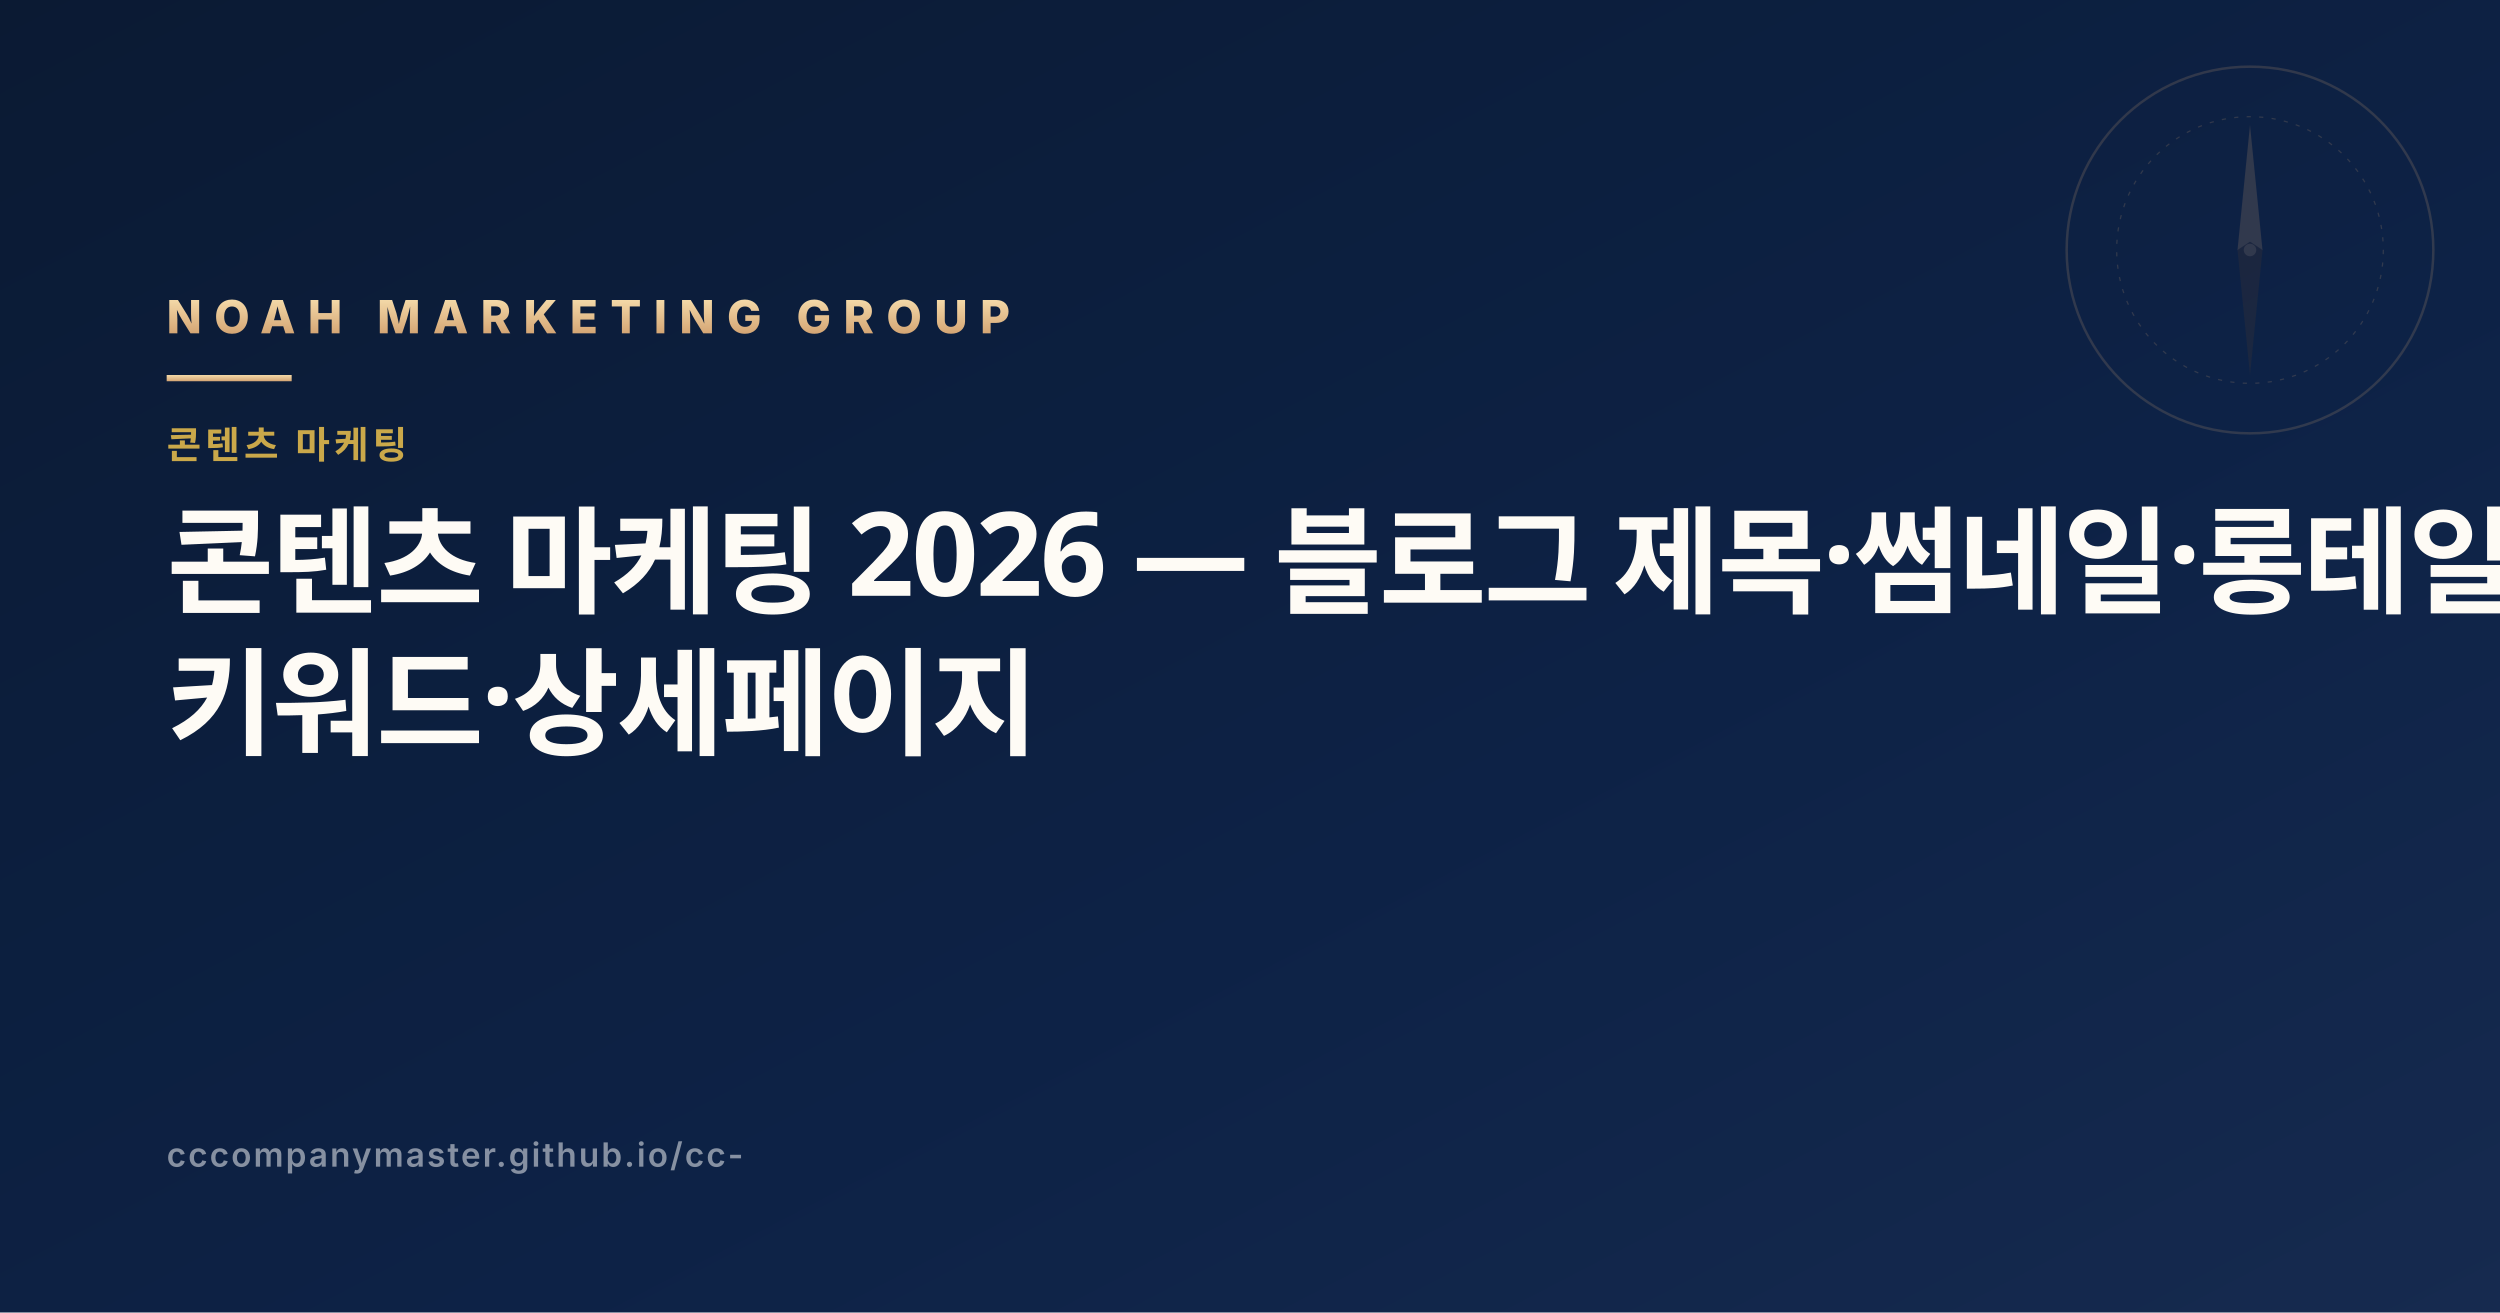
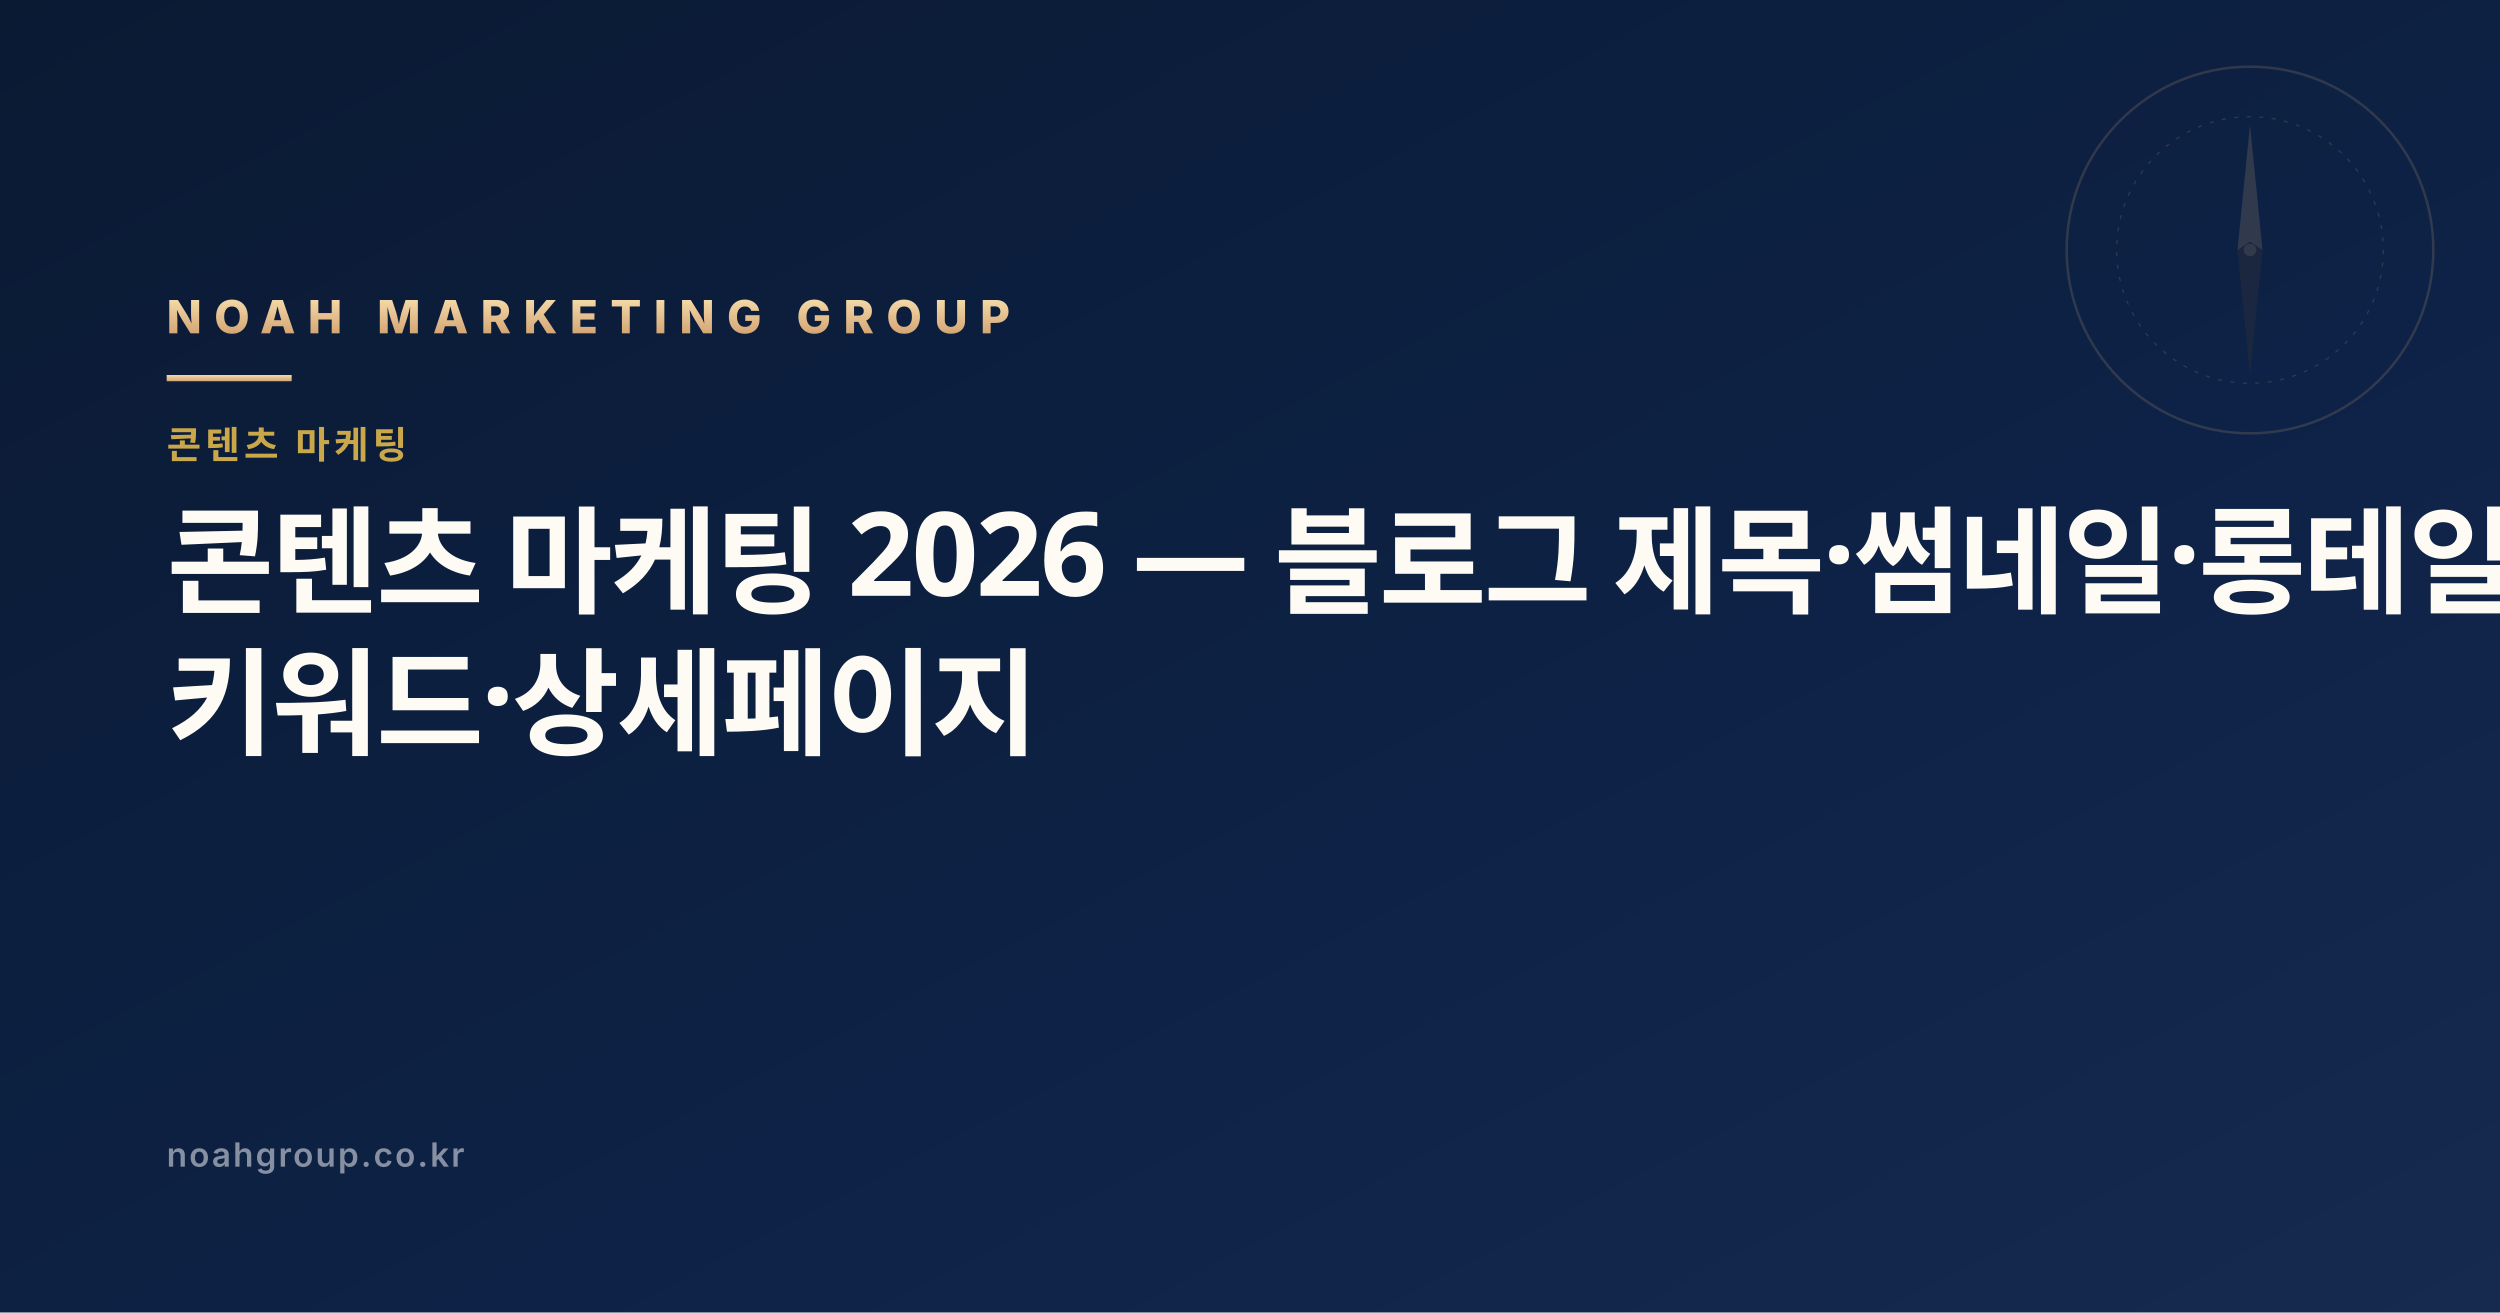
<svg xmlns="http://www.w3.org/2000/svg" viewBox="0 0 1200 630">
  <defs>
    <linearGradient id="bg" x1="0" y1="0" x2="1" y2="1">
      <stop offset="0%" stop-color="#0B1A33" />
      <stop offset="60%" stop-color="#0d2246" />
      <stop offset="100%" stop-color="#162a4f" />
    </linearGradient>
    <linearGradient id="gold" x1="0" y1="0" x2="0" y2="1">
      <stop offset="0%" stop-color="#f4d9a8" />
      <stop offset="100%" stop-color="#D4A574" />
    </linearGradient>
  </defs>
  <rect width="1200" height="630" fill="url(#bg)" />
  <g opacity="0.18">
    <circle cx="1080" cy="120" r="88" stroke="#D4A574" stroke-width="1.2" fill="none" />
    <circle cx="1080" cy="120" r="64" stroke="#D4A574" stroke-width="0.6" fill="none" stroke-dasharray="2 4" />
    <path d="M1080 60 L1086 120 L1080 124 L1074 120 Z" fill="#D4A574" />
    <path d="M1080 180 L1074 120 L1080 116 L1086 120 Z" fill="#5a3f27" />
    <circle cx="1080" cy="120" r="3" fill="#D4A574" />
  </g>
  <text x="80" y="160" font-family="'Inter',sans-serif" font-weight="800" font-size="22" fill="url(#gold)" letter-spacing="6">NOAH MARKETING GROUP</text>
  <rect x="80" y="180" width="60" height="3" fill="url(#gold)" />
  <text x="80" y="220" font-family="'Inter',sans-serif" font-weight="700" font-size="18" fill="#caa84a" letter-spacing="2">콘텐츠 마케팅</text>
  <text x="80" y="290" font-family="'Pretendard',sans-serif" font-weight="800" font-size="56" fill="#fefbf5" letter-spacing="-1.2">콘텐츠 마케팅 2026 — 블로그 제목·썸네일·롱테일</text>
  <text x="80" y="358" font-family="'Pretendard',sans-serif" font-weight="800" font-size="56" fill="#fefbf5" letter-spacing="-1.2">키워드·상세페이지</text>
-   <text x="80" y="560" font-family="'Inter',sans-serif" font-weight="600" font-size="16" fill="rgba(255,255,255,0.5)" letter-spacing="1">cccompanymaster.github.io/cc-</text>
+   <text x="80" y="560" font-family="'Inter',sans-serif" font-weight="600" font-size="16" fill="rgba(255,255,255,0.5)" letter-spacing="1">noahgroup.co.kr</text>
</svg>
